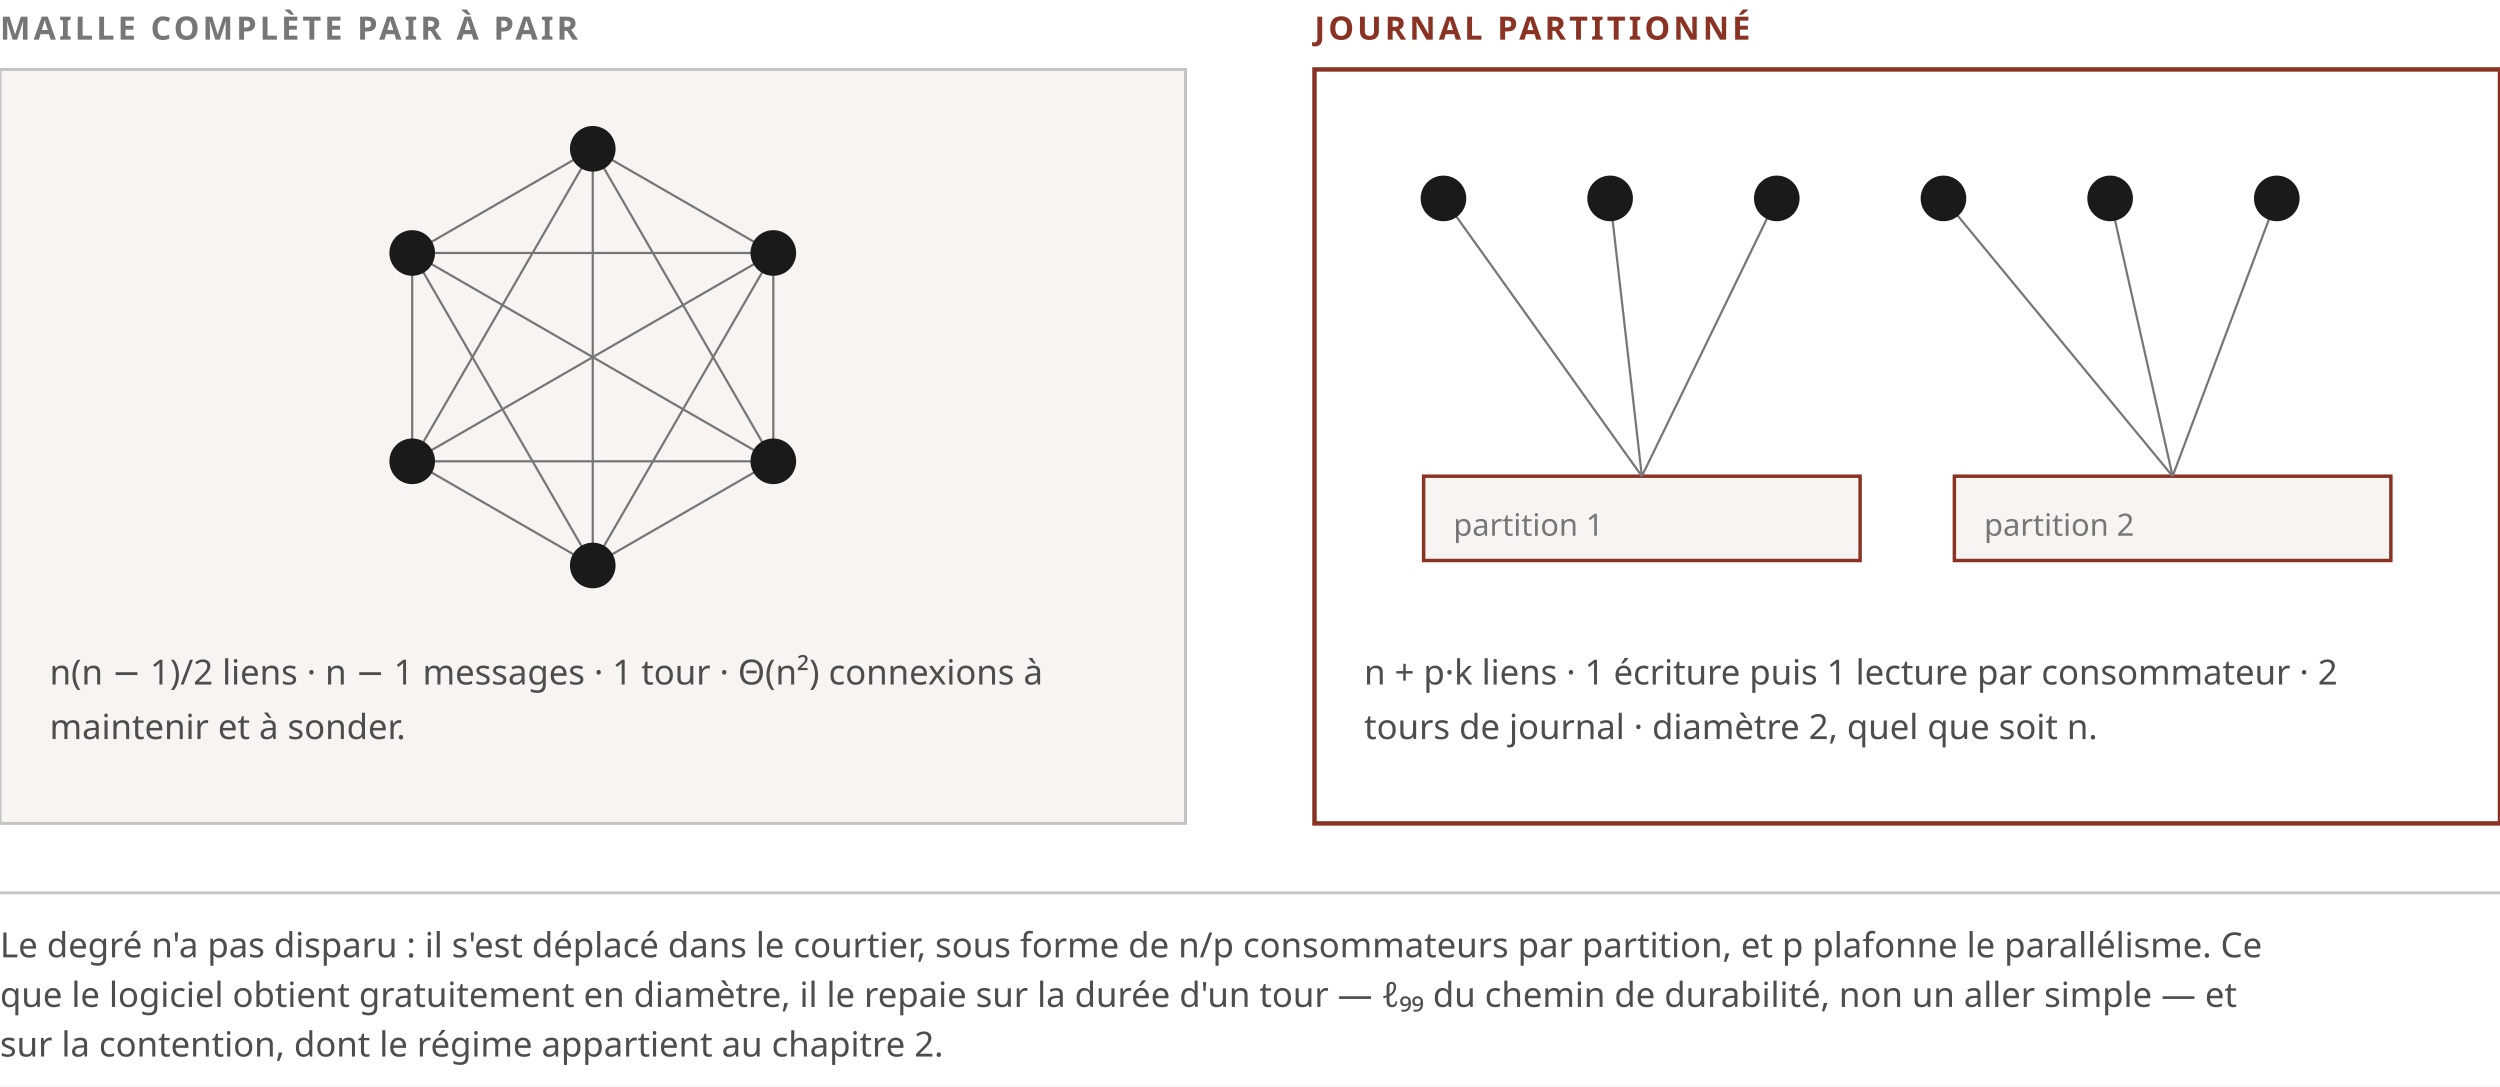
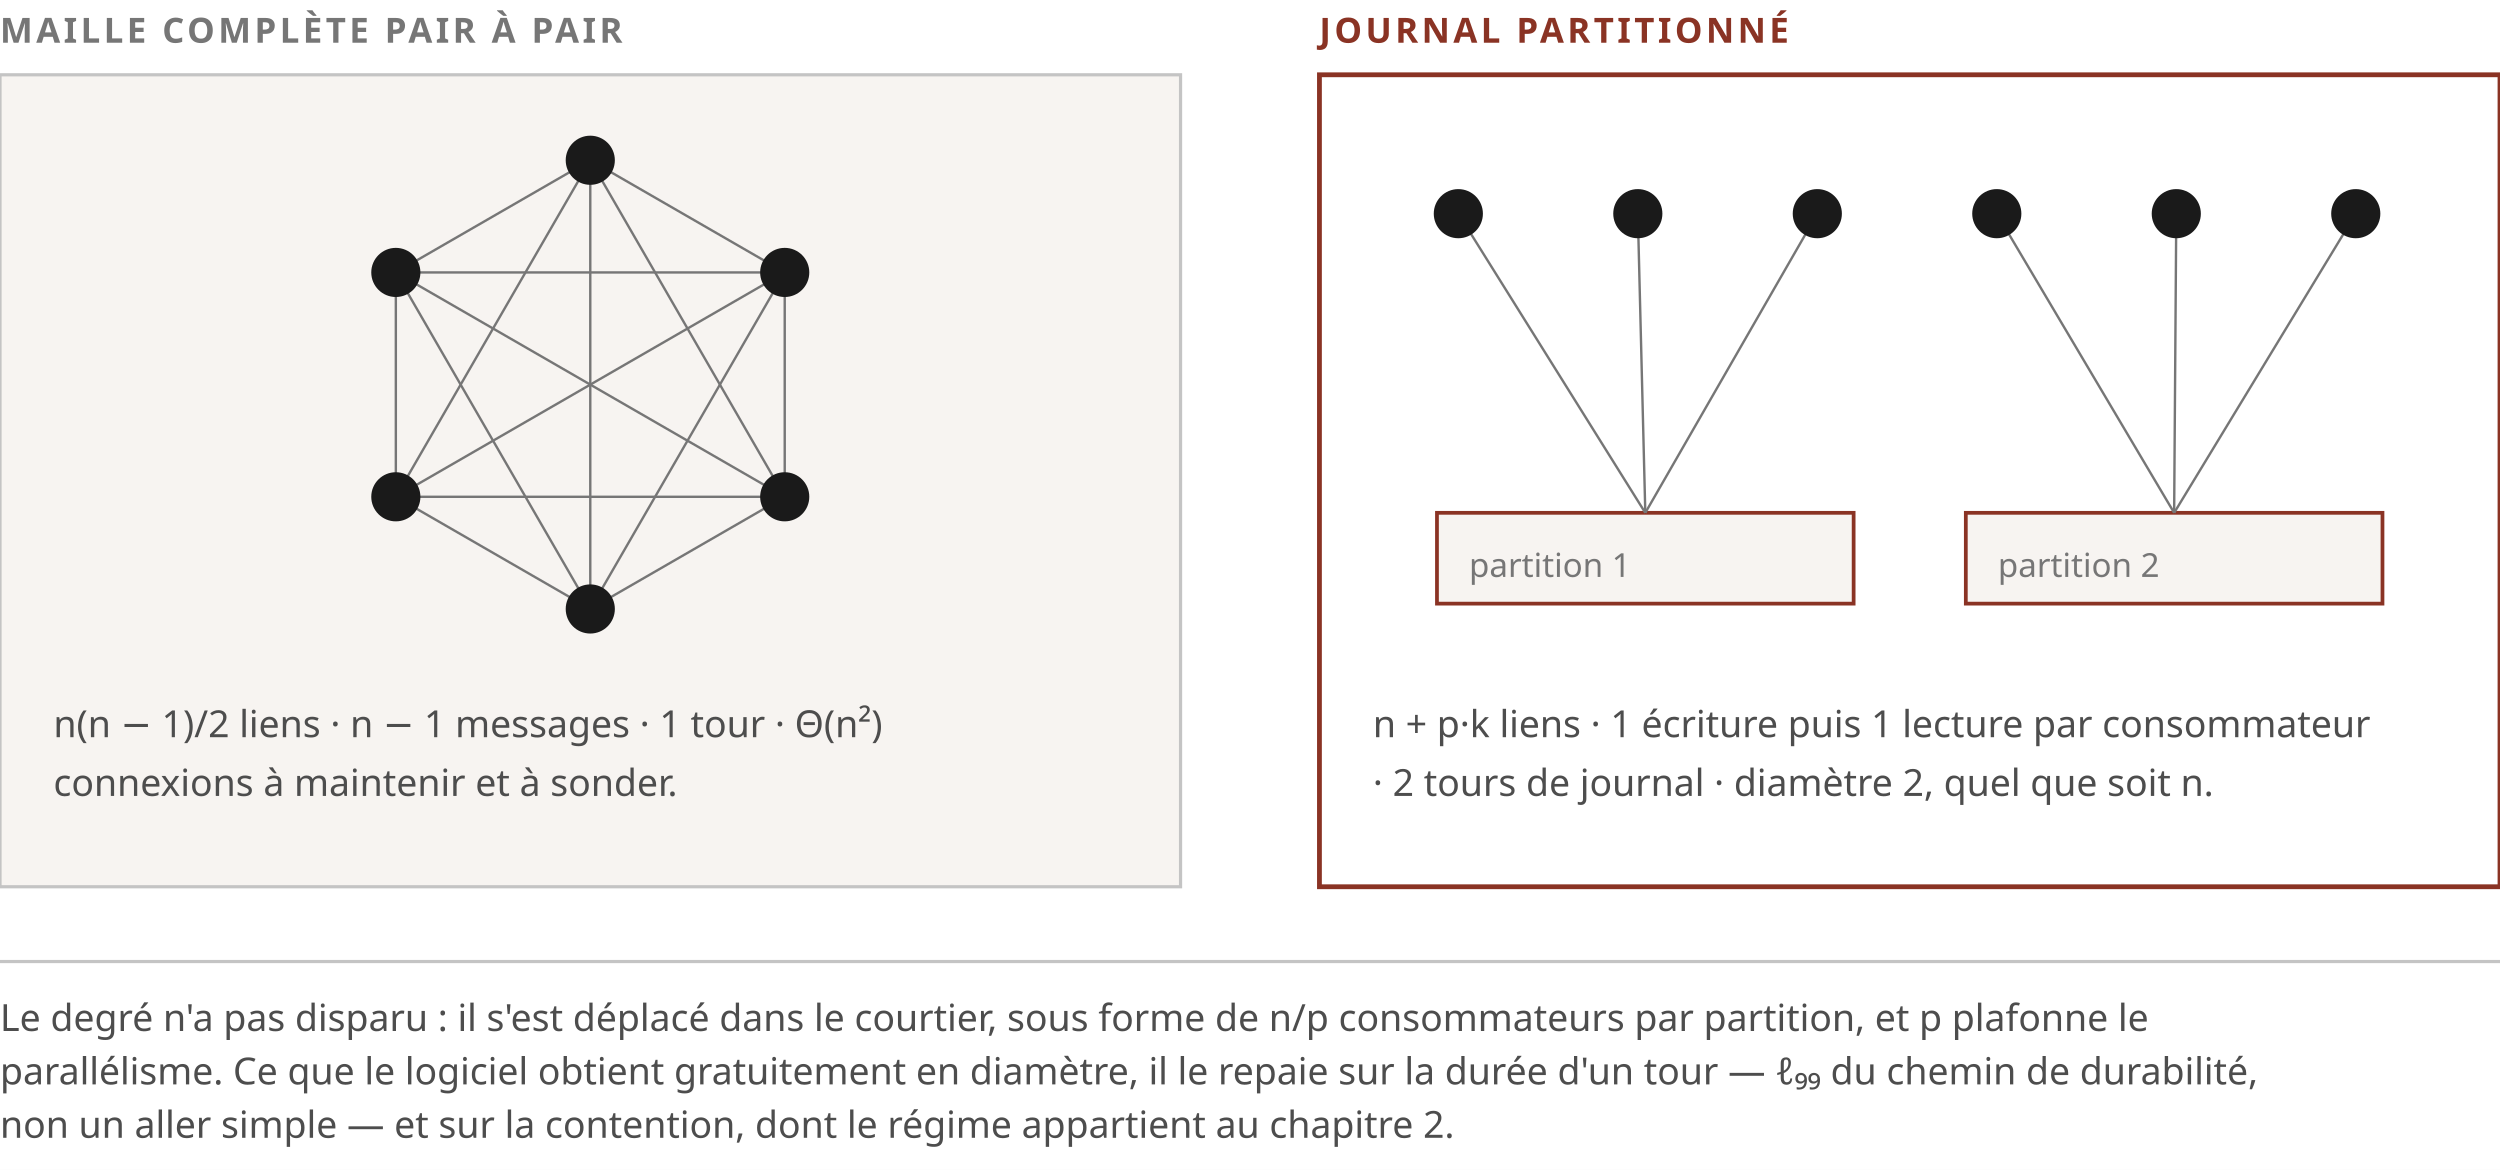
- <svg xmlns="http://www.w3.org/2000/svg" viewBox="0 0 504 219" width="504" height="219" role="img" aria-label="Comparaison entre une maille complete pair a pair et un graphe biparti agents-partitions.">
+ <svg xmlns="http://www.w3.org/2000/svg" viewBox="0 0 468 219" width="468" height="219" role="img" aria-label="Comparaison entre une maille complete pair a pair et un graphe biparti agents-partitions.">
  <defs>
    <style>
  .l      { font-family: Corbel, Candara, "Segoe UI", sans-serif; }
  .bande  { font-size: 8.5px; font-weight: 700; fill: #1A1A1A; }
  .rang   { font-size: 7px;   font-weight: 700; fill: #8A3324; }
  .titre  { font-size: 6.5px; font-weight: 700; fill: #8A3324; letter-spacing: .1em; }
  .titreg { font-size: 6.5px; font-weight: 700; fill: #767676; letter-spacing: .1em; }
  .ann    { font-size: 7px;   fill: #4D4D4D; }
  .annf   { font-size: 7px;   font-weight: 700; fill: #1A1A1A; }
  .renvoi { font-size: 6.2px; fill: #767676; }
  .chiffre{ font-size: 8px;   font-weight: 700; fill: #1A1A1A; }
  </style>
  </defs>
-   <rect x="0" y="0" width="504" height="219" fill="#FFFFFF" />
+   <rect x="0" y="0" width="468" height="219" fill="#FFFFFF" />
  <text class="l titreg" x="0" y="8">MAILLE COMPLÈTE PAIR À PAIR</text>
-   <text class="l titre" x="265" y="8">JOURNAL PARTITIONNÉ</text>
-   <rect x="0" y="14" width="239" height="152" fill="#F7F4F1" stroke="#C4C4C4" stroke-width=".6" />
-   <rect x="265" y="14" width="239" height="152" fill="#FFFFFF" stroke="#8A3324" stroke-width=".9" />
-   <path d="M 119.5 30.0 L 155.9 51.0" fill="none" stroke="#767676" stroke-width=".45" />
-   <path d="M 119.5 30.0 L 155.9 93.0" fill="none" stroke="#767676" stroke-width=".45" />
-   <path d="M 119.5 30.0 L 119.5 114.0" fill="none" stroke="#767676" stroke-width=".45" />
-   <path d="M 119.5 30.0 L 83.1 93.0" fill="none" stroke="#767676" stroke-width=".45" />
-   <path d="M 119.5 30.0 L 83.1 51.0" fill="none" stroke="#767676" stroke-width=".45" />
-   <path d="M 155.9 51.0 L 155.9 93.0" fill="none" stroke="#767676" stroke-width=".45" />
-   <path d="M 155.9 51.0 L 119.5 114.0" fill="none" stroke="#767676" stroke-width=".45" />
-   <path d="M 155.9 51.0 L 83.1 93.0" fill="none" stroke="#767676" stroke-width=".45" />
-   <path d="M 155.9 51.0 L 83.1 51.0" fill="none" stroke="#767676" stroke-width=".45" />
-   <path d="M 155.9 93.0 L 119.5 114.0" fill="none" stroke="#767676" stroke-width=".45" />
-   <path d="M 155.9 93.0 L 83.1 93.0" fill="none" stroke="#767676" stroke-width=".45" />
-   <path d="M 155.9 93.0 L 83.1 51.0" fill="none" stroke="#767676" stroke-width=".45" />
-   <path d="M 119.5 114.0 L 83.1 93.0" fill="none" stroke="#767676" stroke-width=".45" />
-   <path d="M 119.5 114.0 L 83.1 51.0" fill="none" stroke="#767676" stroke-width=".45" />
-   <path d="M 83.1 93.0 L 83.1 51.0" fill="none" stroke="#767676" stroke-width=".45" />
-   <circle cx="119.5" cy="30.0" r="4.6" fill="#1A1A1A" />
-   <circle cx="155.9" cy="51.0" r="4.6" fill="#1A1A1A" />
-   <circle cx="155.9" cy="93.0" r="4.6" fill="#1A1A1A" />
-   <circle cx="119.5" cy="114.0" r="4.6" fill="#1A1A1A" />
-   <circle cx="83.1" cy="93.0" r="4.6" fill="#1A1A1A" />
-   <circle cx="83.1" cy="51.0" r="4.6" fill="#1A1A1A" />
-   <text class="l ann" x="10" y="138">n(n − 1)/2 liens · n − 1 messages · 1 tour · Θ(n²) connexions à</text>
-   <text class="l ann" x="10" y="149">maintenir et à sonder.</text>
-   <rect x="287" y="96" width="88" height="17" fill="#F7F4F1" stroke="#8A3324" stroke-width=".7" />
-   <rect x="394" y="96" width="88" height="17" fill="#F7F4F1" stroke="#8A3324" stroke-width=".7" />
-   <path d="M 291.0 40 L 331.0 96" fill="none" stroke="#767676" stroke-width=".45" />
-   <circle cx="291.0" cy="40" r="4.6" fill="#1A1A1A" />
-   <path d="M 324.6 40 L 331.0 96" fill="none" stroke="#767676" stroke-width=".45" />
-   <circle cx="324.6" cy="40" r="4.6" fill="#1A1A1A" />
-   <path d="M 358.2 40 L 331.0 96" fill="none" stroke="#767676" stroke-width=".45" />
-   <circle cx="358.2" cy="40" r="4.6" fill="#1A1A1A" />
-   <path d="M 391.8 40 L 438.0 96" fill="none" stroke="#767676" stroke-width=".45" />
-   <circle cx="391.8" cy="40" r="4.6" fill="#1A1A1A" />
-   <path d="M 425.4 40 L 438.0 96" fill="none" stroke="#767676" stroke-width=".45" />
-   <circle cx="425.4" cy="40" r="4.6" fill="#1A1A1A" />
-   <path d="M 459.0 40 L 438.0 96" fill="none" stroke="#767676" stroke-width=".45" />
-   <circle cx="459.0" cy="40" r="4.6" fill="#1A1A1A" />
-   <text class="l renvoi" x="293" y="108">partition 1</text>
-   <text class="l renvoi" x="400" y="108">partition 2</text>
-   <text class="l ann" x="275.0" y="138">n + p·k liens · 1 écriture puis 1 lecture par consommateur · 2</text>
-   <text class="l ann" x="275.0" y="149">tours de journal · diamètre 2, quel que soit n.</text>
-   <path d="M 0 180 H 504" fill="none" stroke="#C4C4C4" stroke-width=".6" />
-   <text class="l ann" x="0" y="193">Le degré n'a pas disparu : il s'est déplacé dans le courtier, sous forme de n/p consommateurs par partition, et p plafonne le parallélisme. Ce</text>
-   <text class="l ann" x="0" y="203">que le logiciel obtient gratuitement en diamètre, il le repaie sur la durée d'un tour — ℓ₉₉ du chemin de durabilité, non un aller simple — et</text>
-   <text class="l ann" x="0" y="213">sur la contention, dont le régime appartient au chapitre 2.</text>
+   <text class="l titre" x="247" y="8">JOURNAL PARTITIONNÉ</text>
+   <rect x="0" y="14" width="221" height="152" fill="#F7F4F1" stroke="#C4C4C4" stroke-width=".6" />
+   <rect x="247" y="14" width="221" height="152" fill="#FFFFFF" stroke="#8A3324" stroke-width=".9" />
+   <path d="M 110.5 30.0 L 146.9 51.0" fill="none" stroke="#767676" stroke-width=".45" />
+   <path d="M 110.5 30.0 L 146.9 93.0" fill="none" stroke="#767676" stroke-width=".45" />
+   <path d="M 110.5 30.0 L 110.5 114.0" fill="none" stroke="#767676" stroke-width=".45" />
+   <path d="M 110.5 30.0 L 74.1 93.0" fill="none" stroke="#767676" stroke-width=".45" />
+   <path d="M 110.5 30.0 L 74.1 51.0" fill="none" stroke="#767676" stroke-width=".45" />
+   <path d="M 146.9 51.0 L 146.9 93.0" fill="none" stroke="#767676" stroke-width=".45" />
+   <path d="M 146.9 51.0 L 110.5 114.0" fill="none" stroke="#767676" stroke-width=".45" />
+   <path d="M 146.9 51.0 L 74.1 93.0" fill="none" stroke="#767676" stroke-width=".45" />
+   <path d="M 146.9 51.0 L 74.1 51.0" fill="none" stroke="#767676" stroke-width=".45" />
+   <path d="M 146.9 93.0 L 110.5 114.0" fill="none" stroke="#767676" stroke-width=".45" />
+   <path d="M 146.9 93.0 L 74.1 93.0" fill="none" stroke="#767676" stroke-width=".45" />
+   <path d="M 146.9 93.0 L 74.1 51.0" fill="none" stroke="#767676" stroke-width=".45" />
+   <path d="M 110.5 114.0 L 74.1 93.0" fill="none" stroke="#767676" stroke-width=".45" />
+   <path d="M 110.5 114.0 L 74.1 51.0" fill="none" stroke="#767676" stroke-width=".45" />
+   <path d="M 74.1 93.0 L 74.1 51.0" fill="none" stroke="#767676" stroke-width=".45" />
+   <circle cx="110.5" cy="30.0" r="4.6" fill="#1A1A1A" />
+   <circle cx="146.9" cy="51.0" r="4.6" fill="#1A1A1A" />
+   <circle cx="146.9" cy="93.0" r="4.6" fill="#1A1A1A" />
+   <circle cx="110.5" cy="114.0" r="4.6" fill="#1A1A1A" />
+   <circle cx="74.1" cy="93.0" r="4.6" fill="#1A1A1A" />
+   <circle cx="74.1" cy="51.0" r="4.6" fill="#1A1A1A" />
+   <text class="l ann" x="10" y="138">n(n − 1)/2 liens · n − 1 messages · 1 tour · Θ(n²)</text>
+   <text class="l ann" x="10" y="149">connexions à maintenir et à sonder.</text>
+   <rect x="269" y="96" width="78" height="17" fill="#F7F4F1" stroke="#8A3324" stroke-width=".7" />
+   <rect x="368" y="96" width="78" height="17" fill="#F7F4F1" stroke="#8A3324" stroke-width=".7" />
+   <path d="M 273.0 40 L 308.0 96" fill="none" stroke="#767676" stroke-width=".45" />
+   <circle cx="273.0" cy="40" r="4.6" fill="#1A1A1A" />
+   <path d="M 306.6 40 L 308.0 96" fill="none" stroke="#767676" stroke-width=".45" />
+   <circle cx="306.6" cy="40" r="4.6" fill="#1A1A1A" />
+   <path d="M 340.2 40 L 308.0 96" fill="none" stroke="#767676" stroke-width=".45" />
+   <circle cx="340.2" cy="40" r="4.6" fill="#1A1A1A" />
+   <path d="M 373.8 40 L 407.0 96" fill="none" stroke="#767676" stroke-width=".45" />
+   <circle cx="373.8" cy="40" r="4.6" fill="#1A1A1A" />
+   <path d="M 407.4 40 L 407.0 96" fill="none" stroke="#767676" stroke-width=".45" />
+   <circle cx="407.4" cy="40" r="4.6" fill="#1A1A1A" />
+   <path d="M 441.0 40 L 407.0 96" fill="none" stroke="#767676" stroke-width=".45" />
+   <circle cx="441.0" cy="40" r="4.6" fill="#1A1A1A" />
+   <text class="l renvoi" x="275" y="108">partition 1</text>
+   <text class="l renvoi" x="374" y="108">partition 2</text>
+   <text class="l ann" x="257.0" y="138">n + p·k liens · 1 écriture puis 1 lecture par consommateur</text>
+   <text class="l ann" x="257.0" y="149">· 2 tours de journal · diamètre 2, quel que soit n.</text>
+   <path d="M 0 180 H 468" fill="none" stroke="#C4C4C4" stroke-width=".6" />
+   <text class="l ann" x="0" y="193">Le degré n'a pas disparu : il s'est déplacé dans le courtier, sous forme de n/p consommateurs par partition, et p plafonne le</text>
+   <text class="l ann" x="0" y="203">parallélisme. Ce que le logiciel obtient gratuitement en diamètre, il le repaie sur la durée d'un tour — ℓ₉₉ du chemin de durabilité,</text>
+   <text class="l ann" x="0" y="213">non un aller simple — et sur la contention, dont le régime appartient au chapitre 2.</text>
</svg>
